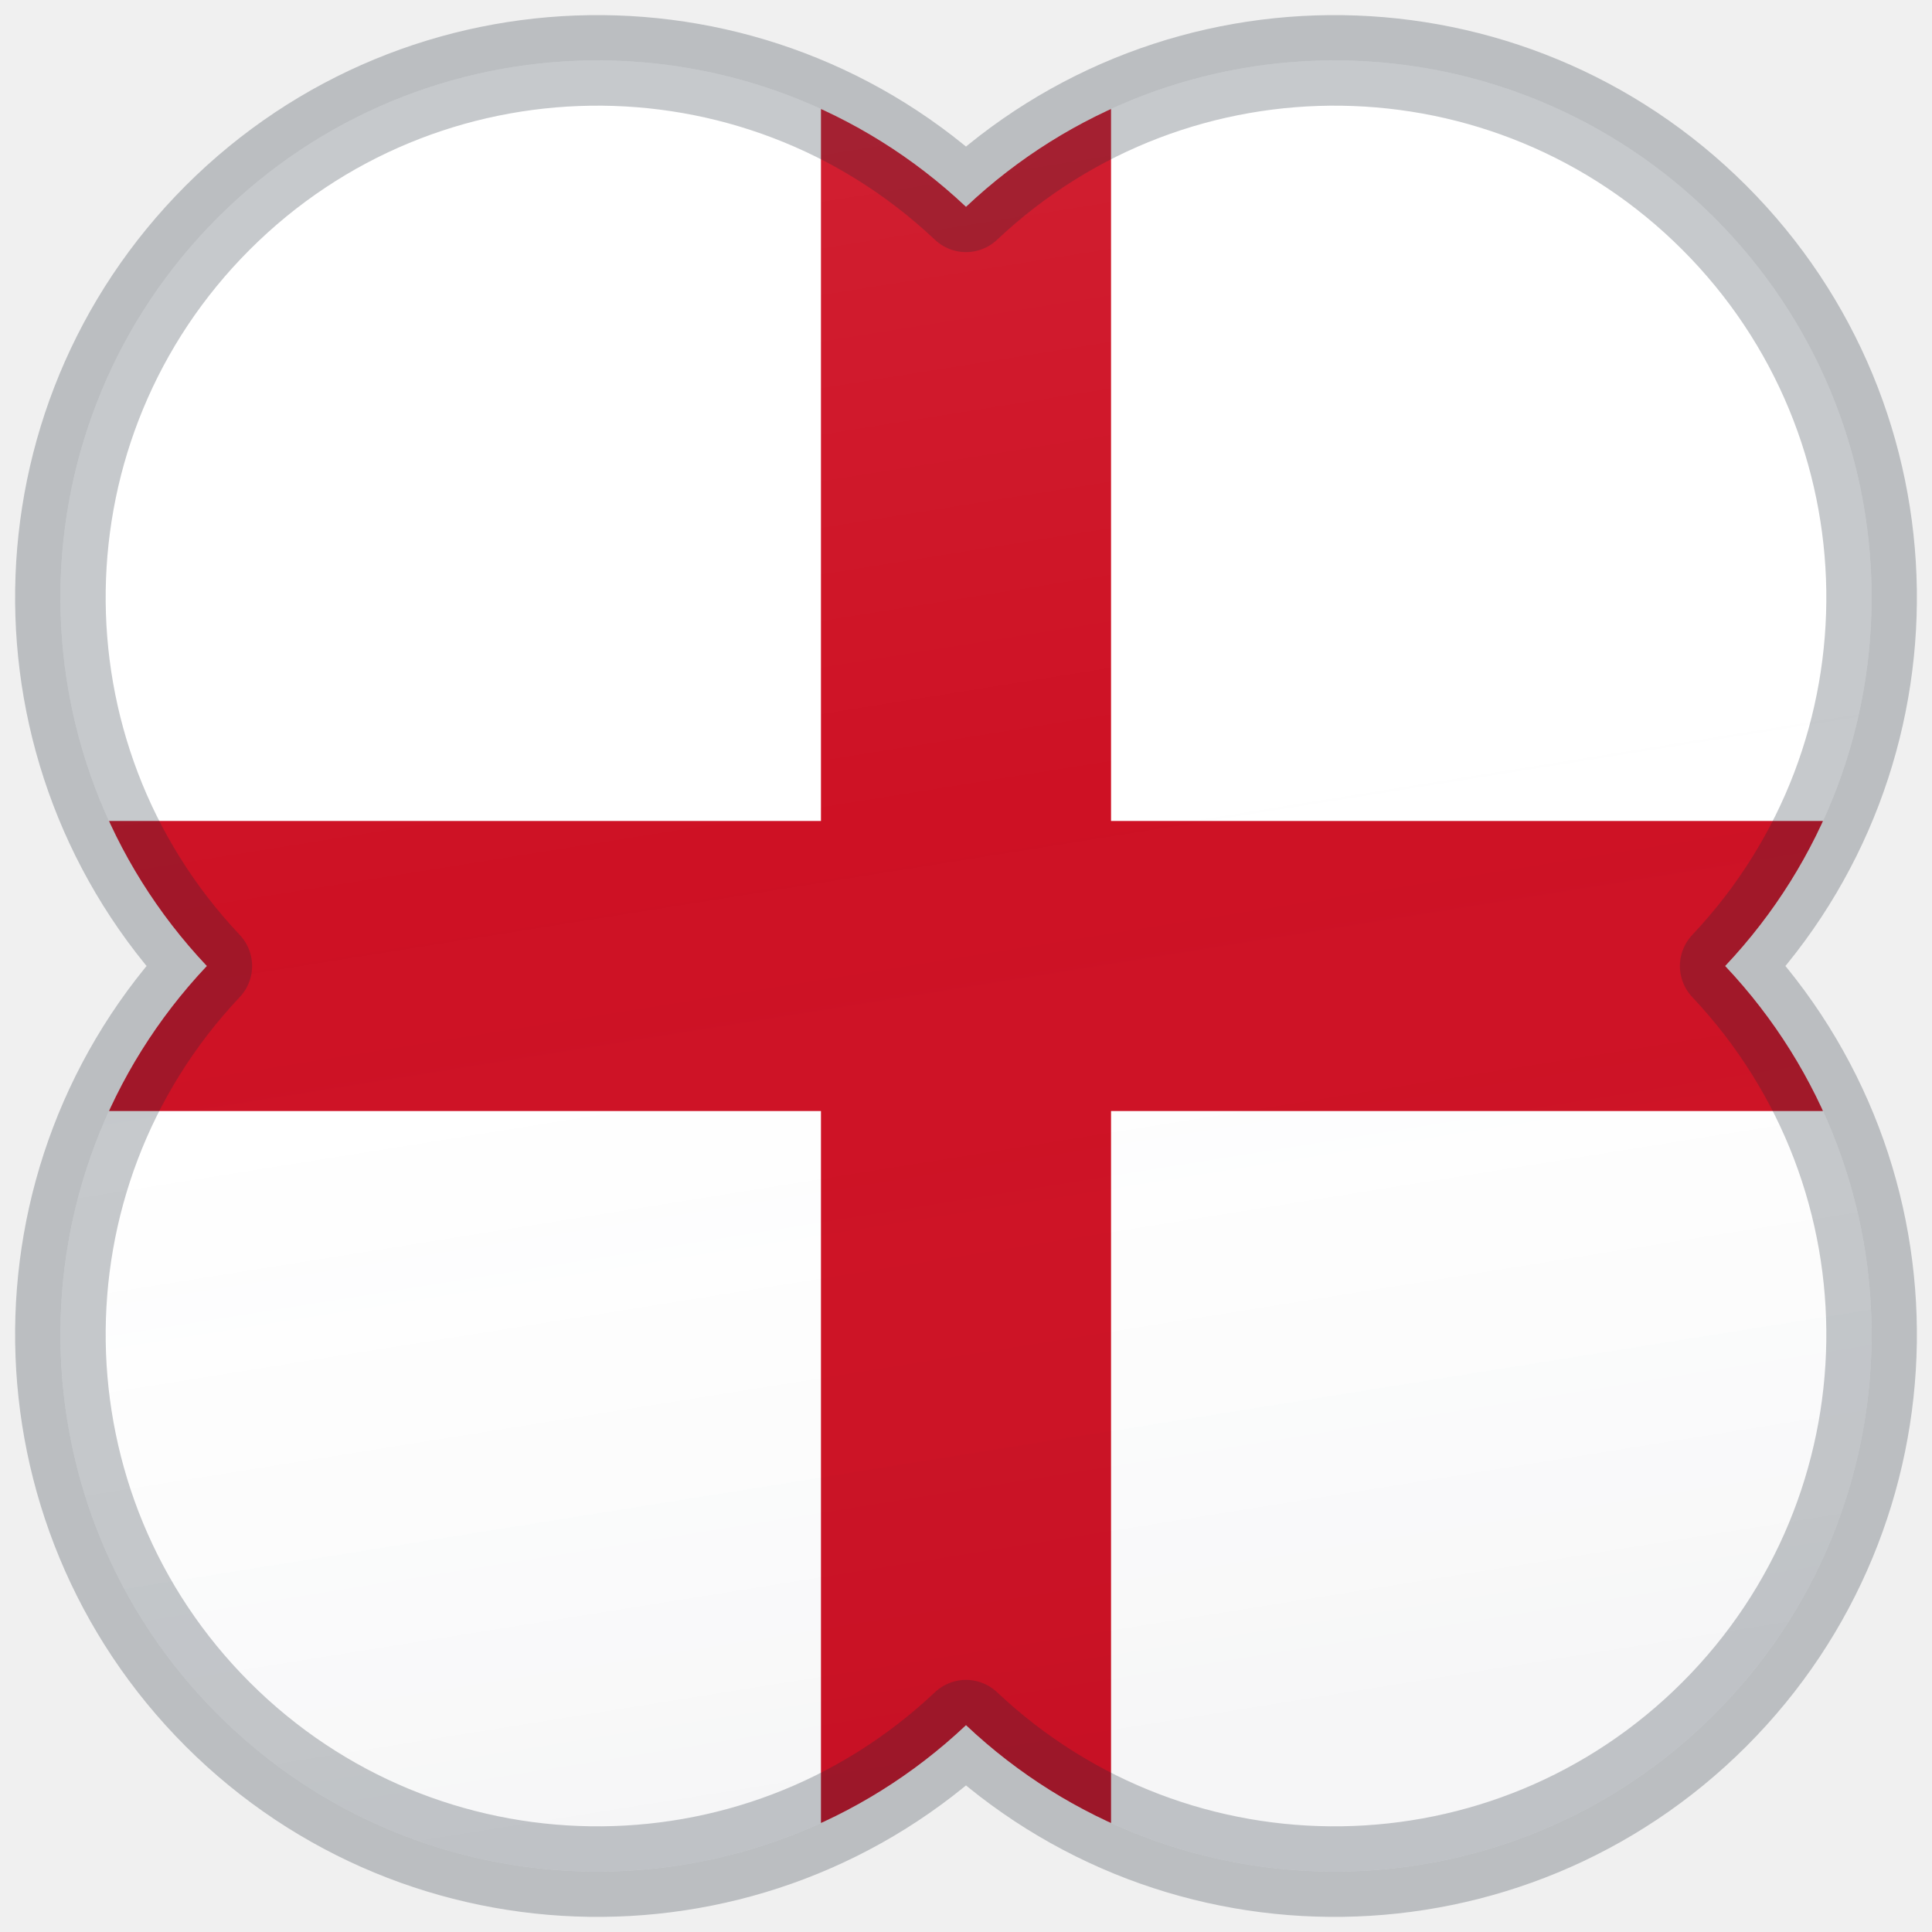
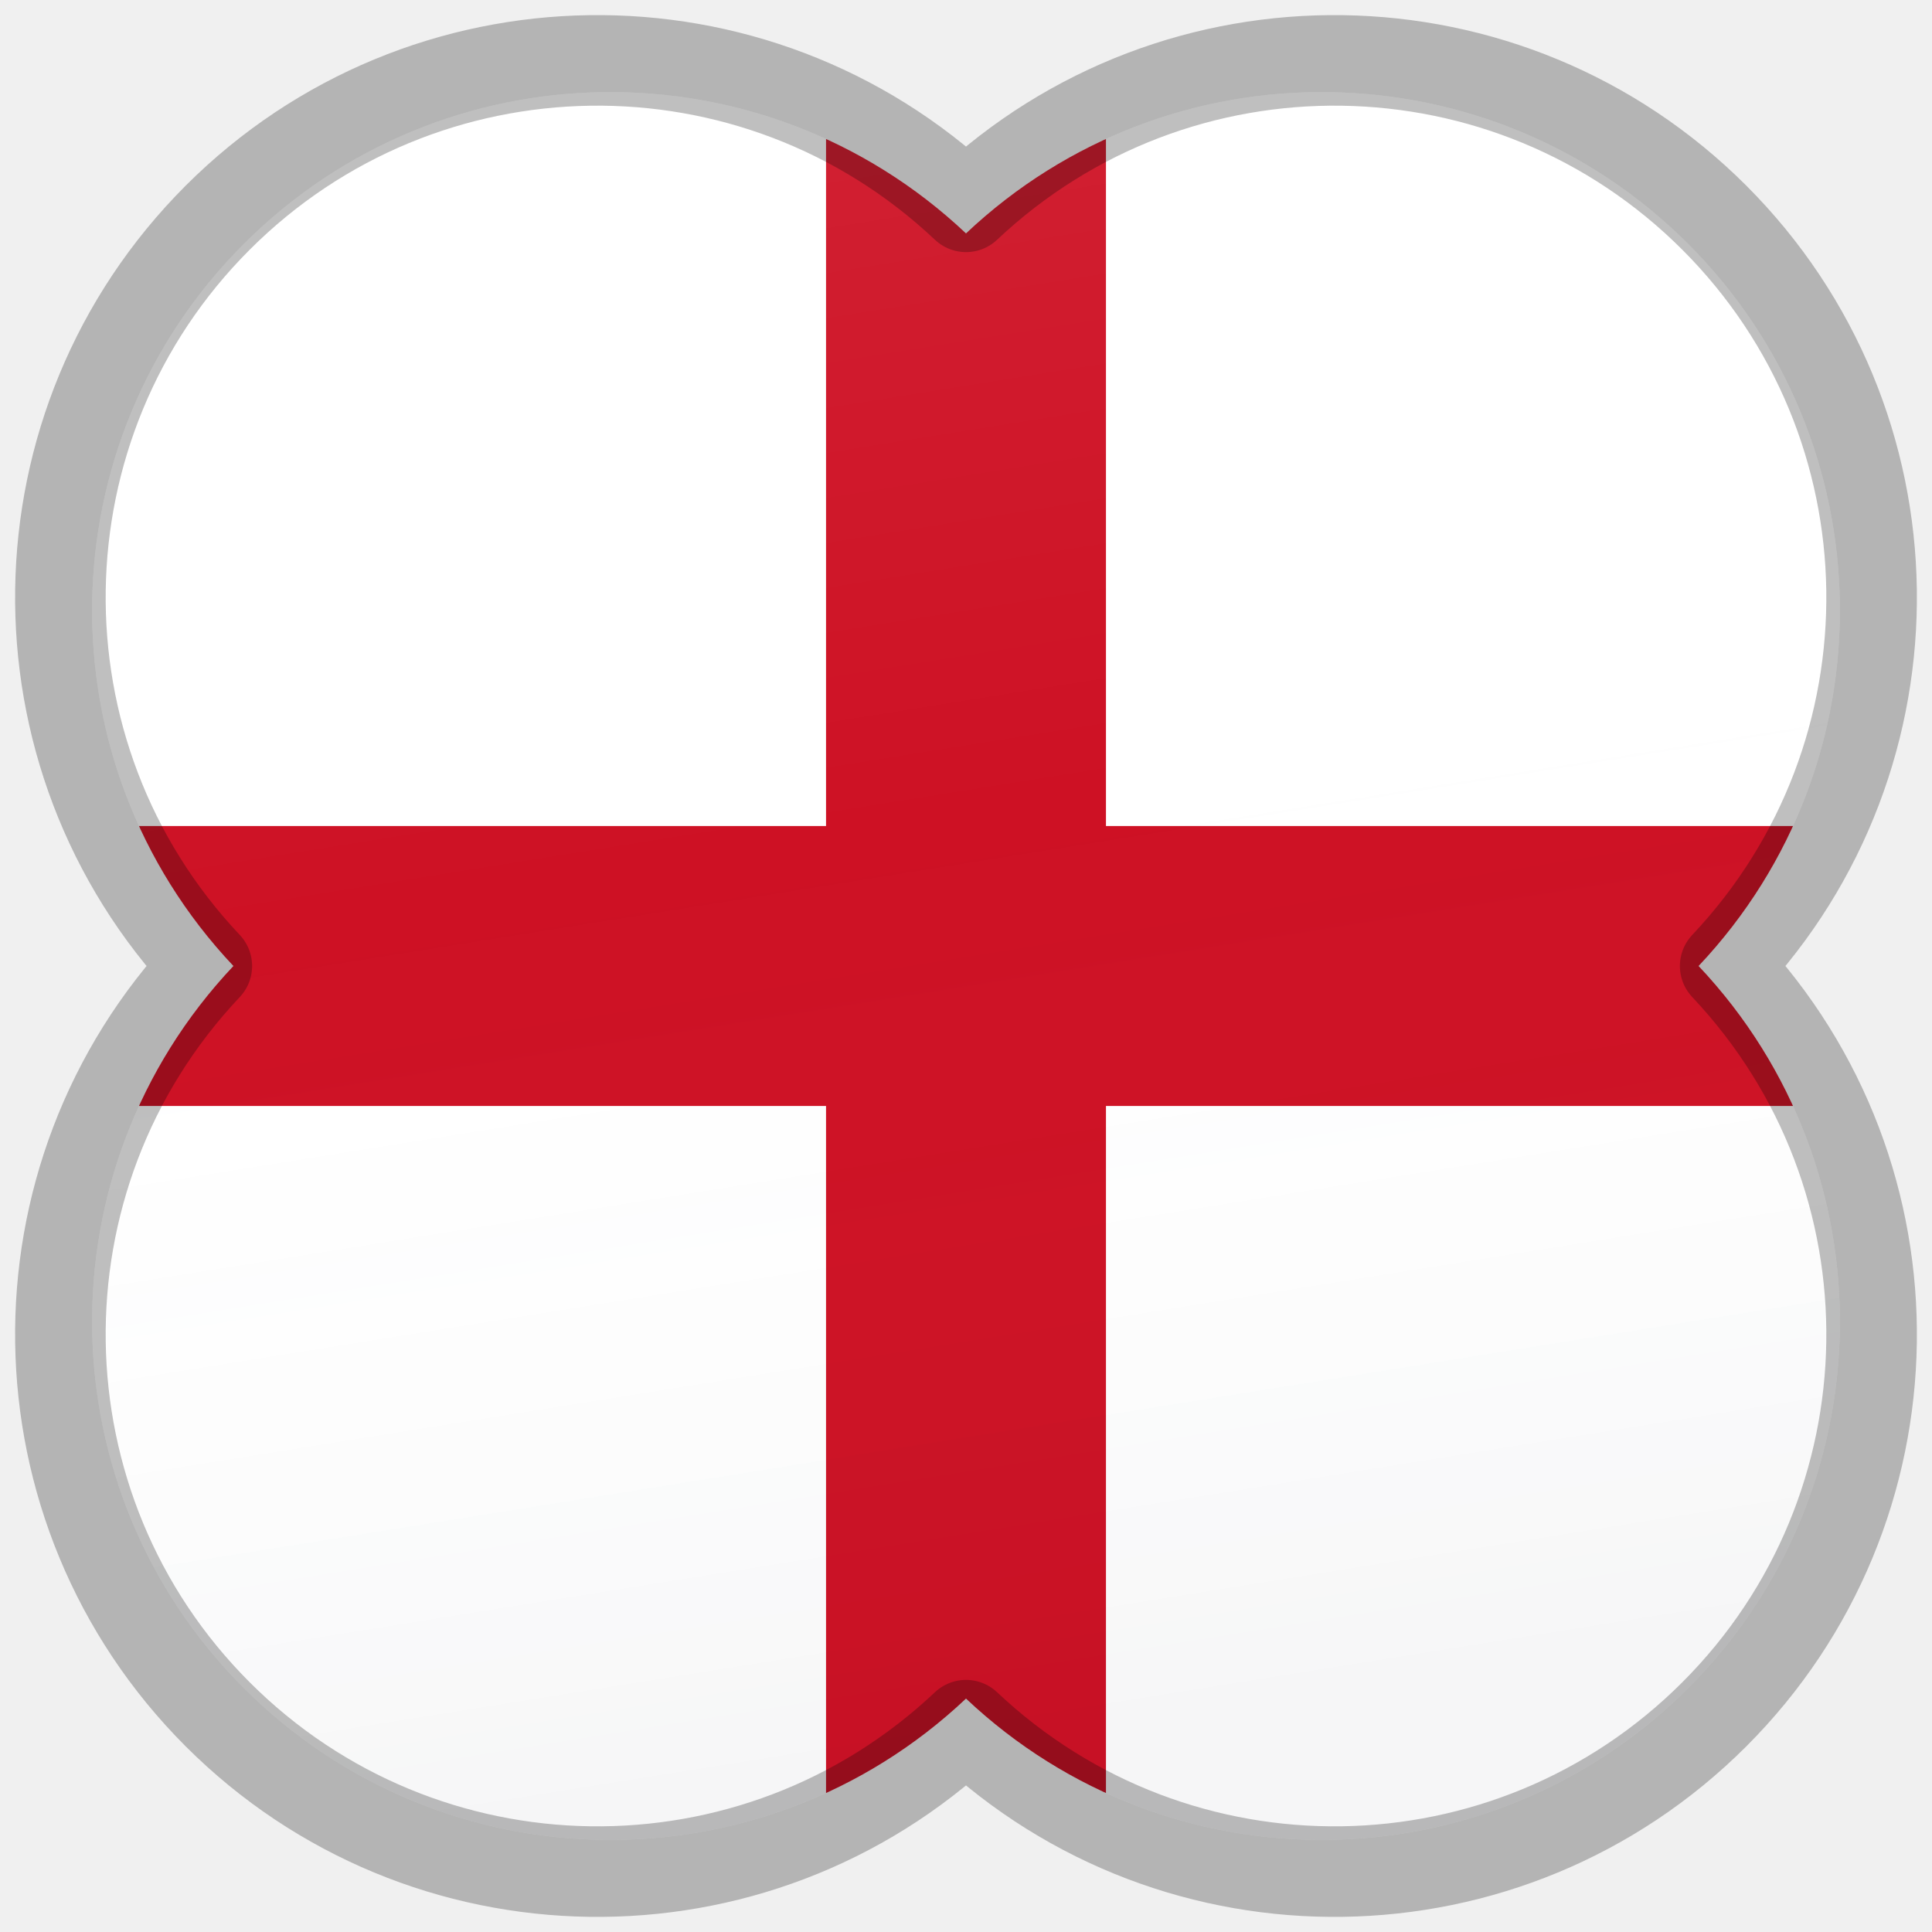
<svg xmlns="http://www.w3.org/2000/svg" viewBox="0 0 512 512" width="512" height="512" role="img" aria-labelledby="petal-soft-gb-eng-title">
  <defs>
    <path id="petal-soft-gb-eng-shape" d="M 256 54.811 A 142.322 142.322 0 0 1 457.189 256 A 142.322 142.322 0 0 1 256 457.189 A 142.322 142.322 0 0 1 54.811 256 A 142.322 142.322 0 0 1 256 54.811 Z" />
    <clipPath id="petal-soft-gb-eng-clip" clipPathUnits="userSpaceOnUse">
      <path d="M 256 54.811 A 142.322 142.322 0 0 1 457.189 256 A 142.322 142.322 0 0 1 256 457.189 A 142.322 142.322 0 0 1 54.811 256 A 142.322 142.322 0 0 1 256 54.811 Z" />
    </clipPath>
    <linearGradient id="petal-soft-gb-eng-shade" x1="0" y1="0" x2="0.16" y2="1">
      <stop offset="0%" stop-color="#ffffff" stop-opacity=".075" />
      <stop offset="48%" stop-color="#ffffff" stop-opacity="0" />
      <stop offset="100%" stop-color="#151a2b" stop-opacity=".038" />
    </linearGradient>
  </defs>
-   <g clip-path="url(#petal-soft-gb-eng-clip)">
-     <path d="M 256 54.811 A 142.322 142.322 0 0 1 457.189 256 A 142.322 142.322 0 0 1 256 457.189 A 142.322 142.322 0 0 1 54.811 256 A 142.322 142.322 0 0 1 256 54.811 Z" fill="#fff" />
-     <g transform="translate(16, 16) scale(0.9375)">
-       <path fill="#fff" d="M0 0h512v512H0z" />
-       <path fill="#ce1124" d="M215 0h82v512h-82z" />
-       <path fill="#ce1124" d="M0 215h512v82H0z" />
+   <g transform="translate(8.96, 8.96) scale(0.965)">
+     <g clip-path="url(#petal-soft-gb-eng-clip)">
+       <path d="M 256 54.811 A 142.322 142.322 0 0 1 457.189 256 A 142.322 142.322 0 0 1 256 457.189 A 142.322 142.322 0 0 1 54.811 256 A 142.322 142.322 0 0 1 256 54.811 Z" fill="#fff" />
+       <g transform="translate(16, 16) scale(0.9375)">
+         <path fill="#fff" d="M0 0h512v512H0z" />
+         <path fill="#ce1124" d="M215 0h82v512h-82z" />
+         <path fill="#ce1124" d="M0 215h512v82H0z" />
+       </g>
+       <path d="M 256 54.811 A 142.322 142.322 0 0 1 457.189 256 A 142.322 142.322 0 0 1 256 457.189 A 142.322 142.322 0 0 1 54.811 256 A 142.322 142.322 0 0 1 256 54.811 Z" fill="url(#petal-soft-gb-eng-shade)" />
    </g>
-     <path d="M 256 54.811 A 142.322 142.322 0 0 1 457.189 256 A 142.322 142.322 0 0 1 256 457.189 A 142.322 142.322 0 0 1 54.811 256 A 142.322 142.322 0 0 1 256 54.811 Z" fill="url(#petal-soft-gb-eng-shade)" />
  </g>
-   <path d="M 256 54.811 A 142.322 142.322 0 0 1 457.189 256 A 142.322 142.322 0 0 1 256 457.189 A 142.322 142.322 0 0 1 54.811 256 A 142.322 142.322 0 0 1 256 54.811 Z" fill="none" stroke="#1f2937" stroke-width="24" stroke-opacity="0.25" stroke-linejoin="round" />
+   <path d="M 256 54.811 A 142.322 142.322 0 0 1 457.189 256 A 142.322 142.322 0 0 1 256 457.189 A 142.322 142.322 0 0 1 54.811 256 A 142.322 142.322 0 0 1 256 54.811 Z" fill="none" stroke="currentColor" stroke-width="24" stroke-opacity="0.25" stroke-linejoin="round" />
</svg>
